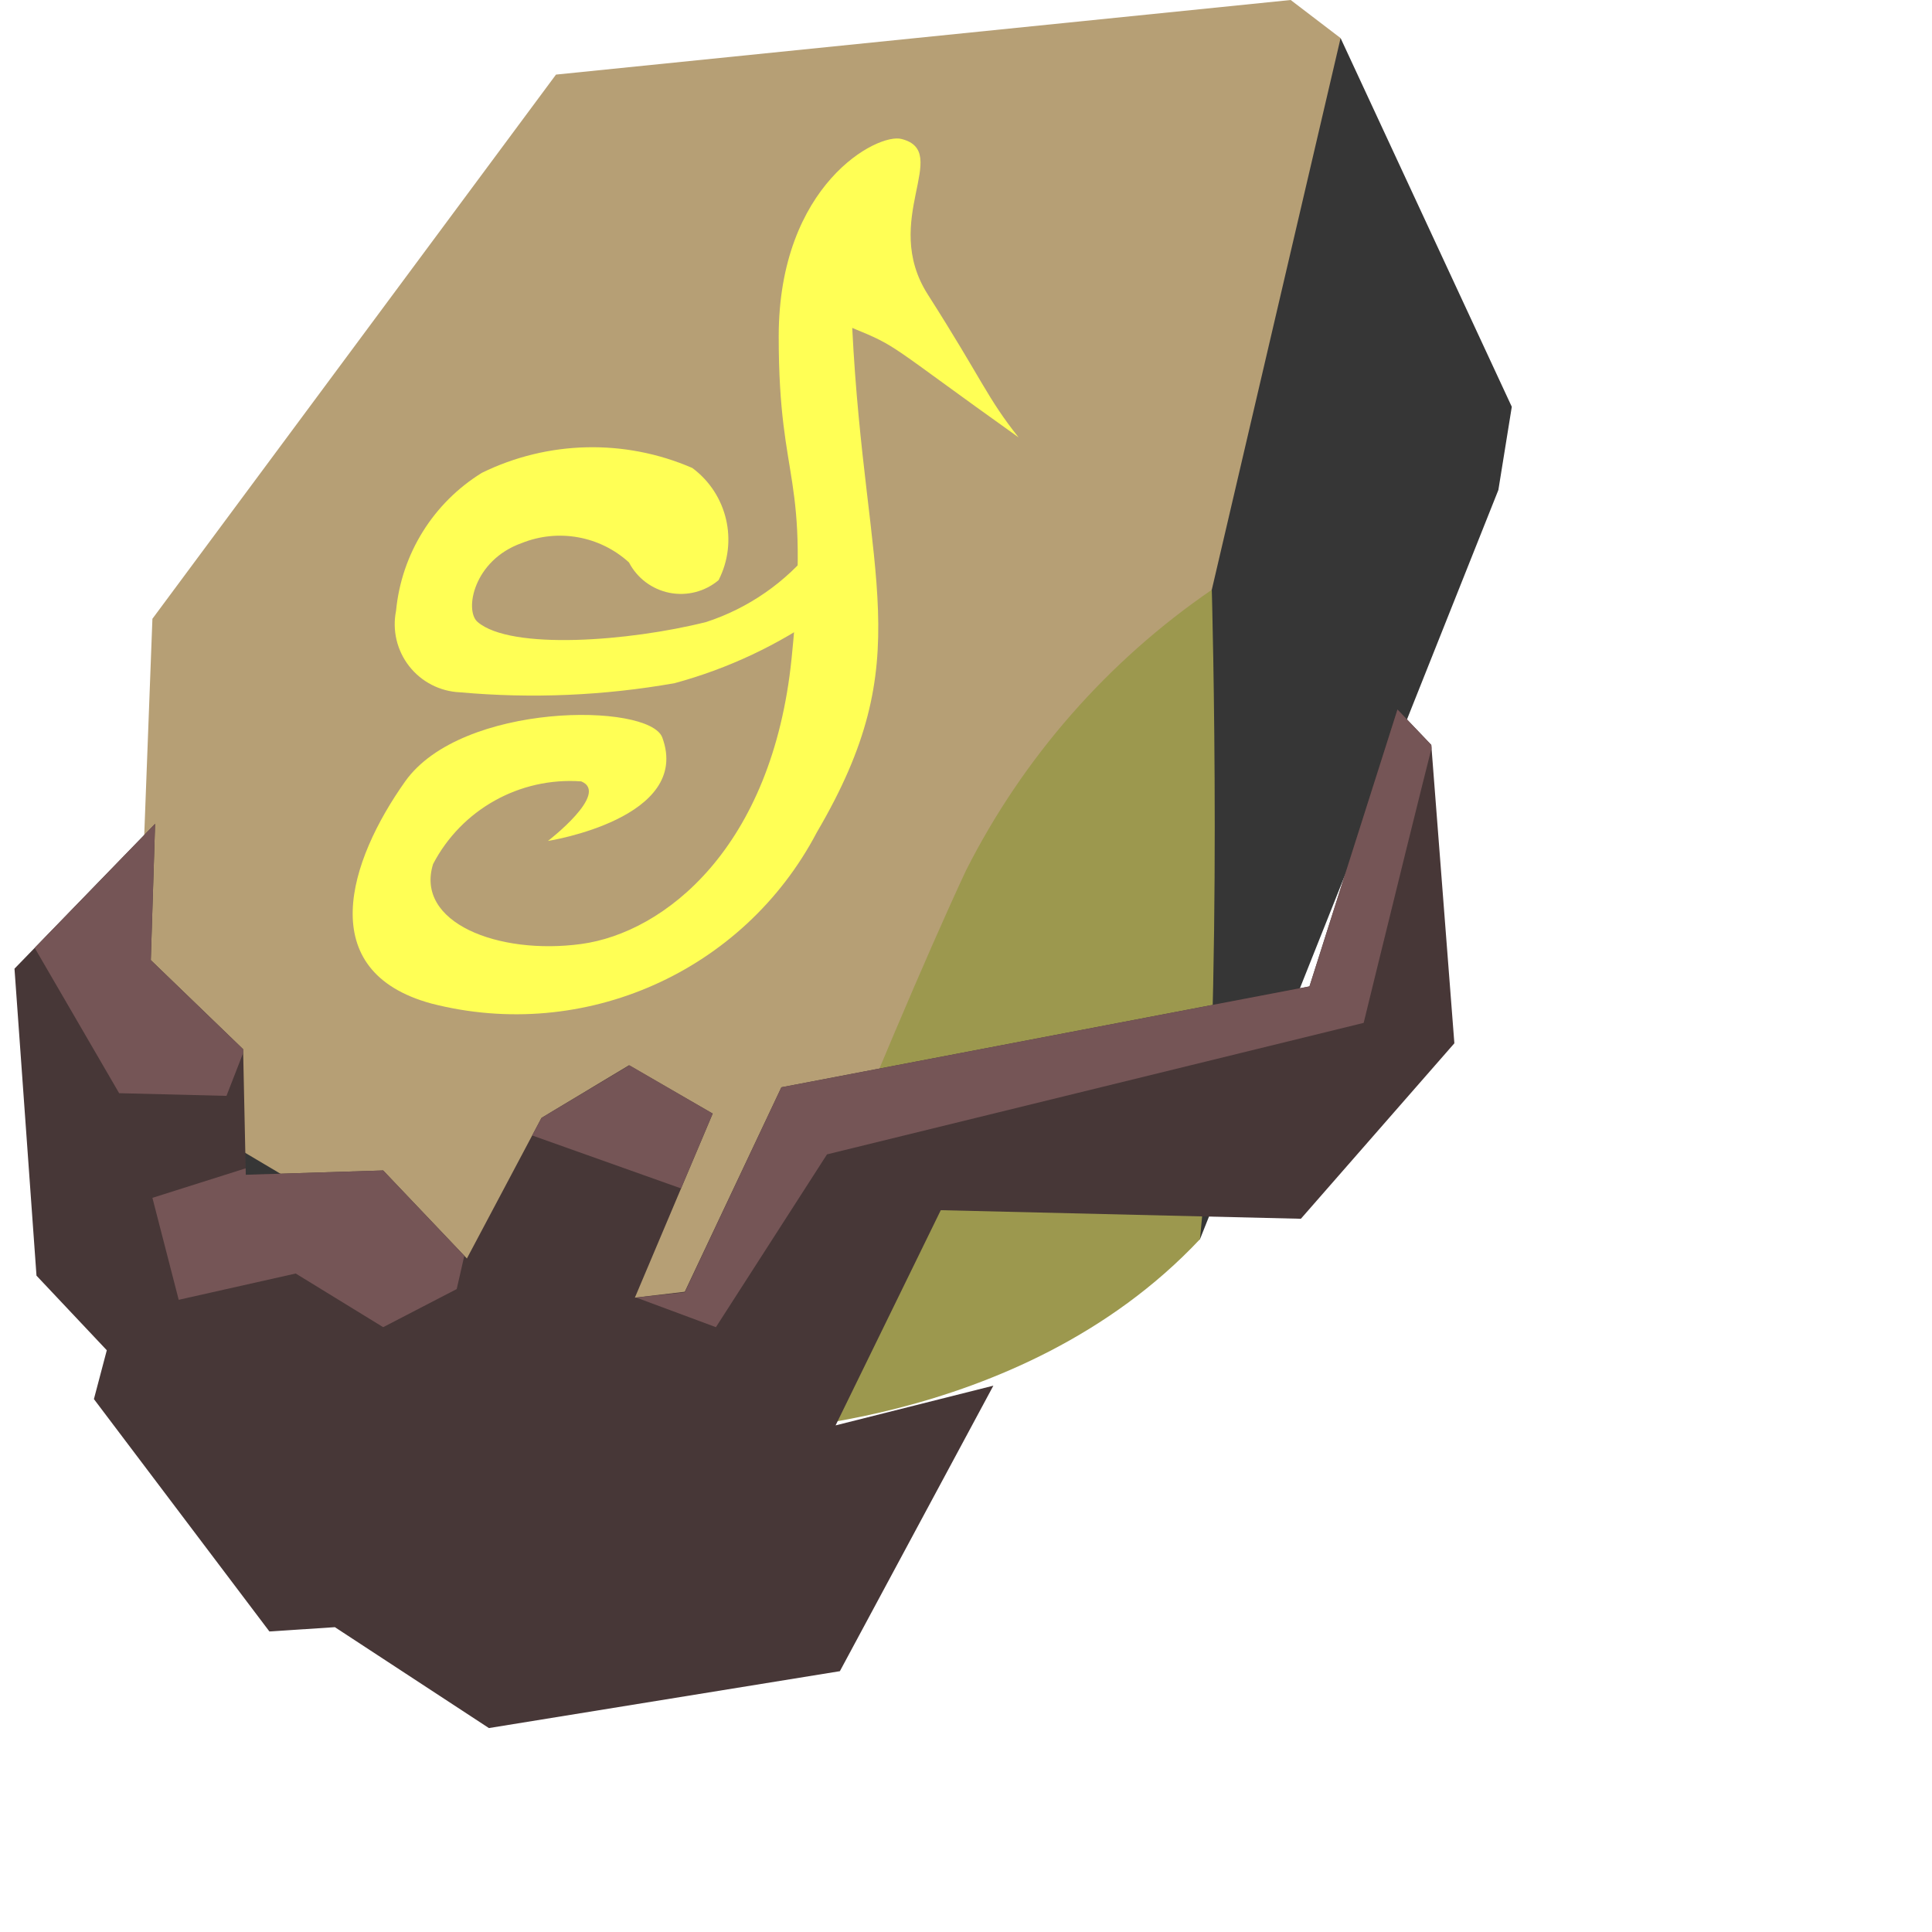
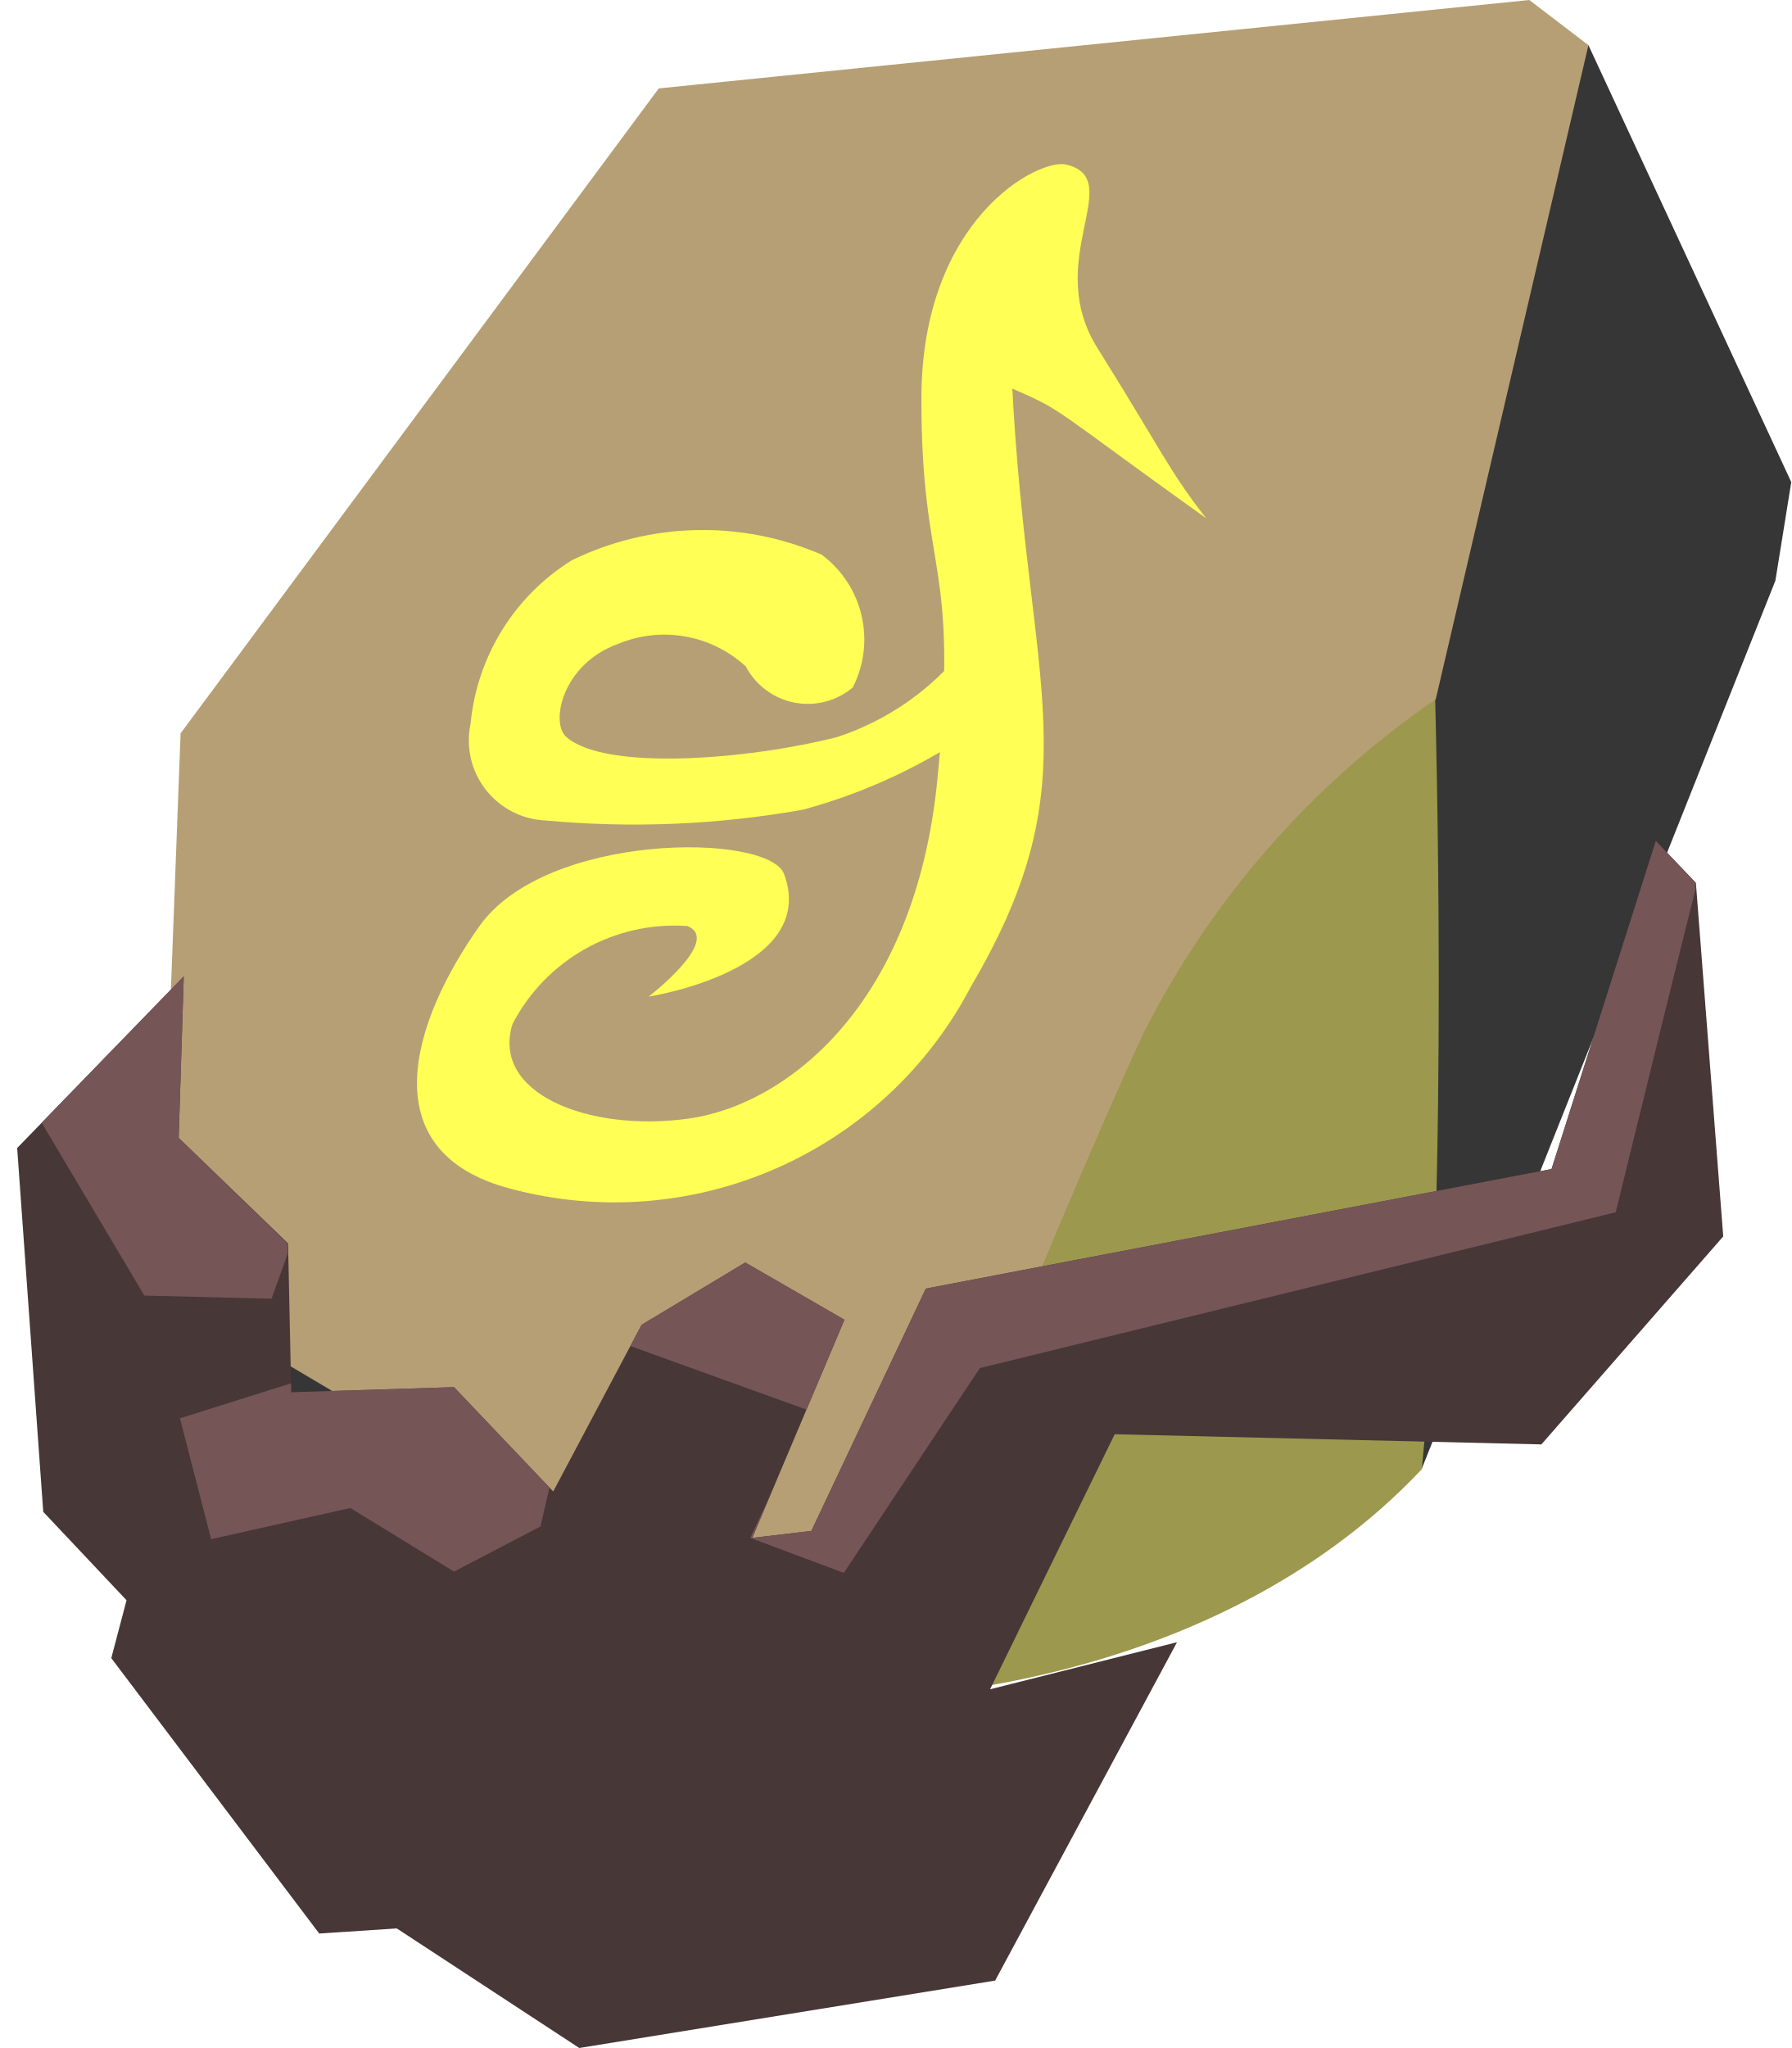
- <svg xmlns="http://www.w3.org/2000/svg" id="Rune-Gold" viewBox="0 0 36 36">
+ <svg xmlns="http://www.w3.org/2000/svg" id="Rune-Gold" viewBox="0 0 28.17 32.2">
  <defs>
    <style>
-       .cls-1 { fill: #473737; }
-       .cls-2 { fill: #363636; }
-       .cls-3 { fill: #b69f75; }
-       .cls-4 { fill: #9c984e; }
-       .cls-5 { fill: #ff5; }
-       .cls-6 { clip-path: url(#clip-path); }
-       .cls-7 { fill: #755556; }
+       .cls-1 {
+         fill: #473737;
+       }
+ 
+       .cls-2 {
+         fill: #363636;
+       }
+ 
+       .cls-3 {
+         fill: #b69f75;
+       }
+ 
+       .cls-4 {
+         fill: #9c984e;
+       }
+ 
+       .cls-5 {
+         fill: #ff5;
+       }
+ 
+       .cls-6 {
+         clip-path: url(#clip-path);
+       }
+ 
+       .cls-7 {
+         fill: #755556;
+       }
    </style>
-     <clipPath id="clip-path" transform="translate(-3.78 -1.9)">
-       <polygon class="cls-1" points="18.34 22.16 28.18 20.28 29.82 15.12 30.45 15.78 30.88 21.34 28.02 24.61 21.31 24.45 19.35 28.46 22.29 27.72 19.43 33.04 12.89 34.1 10.03 32.22 8.8 32.3 5.53 27.96 5.77 27.07 4.46 25.68 4.05 19.95 6.67 17.25 6.59 19.79 8.31 21.45 8.36 23.79 10.92 23.71 12.48 25.35 13.87 22.73 15.51 21.75 17.06 22.65 15.61 26.08 16.54 25.98 18.34 22.16" />
+     <clipPath id="clip-path" transform="translate(0.27)">
+       <polygon class="cls-1" points="14.29 20.26 24.13 18.38 25.77 13.22 26.39 13.88 26.83 19.44 23.97 22.71 17.26 22.55 15.3 26.56 18.24 25.82 15.38 31.14 8.83 32.2 5.97 30.32 4.74 30.4 1.47 26.07 1.72 25.16 0.41 23.77 0 18.05 2.62 15.35 2.54 17.89 4.25 19.55 4.31 21.89 6.87 21.81 8.43 23.45 9.82 20.83 11.45 19.85 13.01 20.75 11.56 24.18 12.49 24.07 14.29 20.26" />
    </clipPath>
  </defs>
  <polygon id="face3" class="cls-2" points="24.98 0.71 28.17 7.58 27.92 9.13 22.36 23.09 10.91 28.36 2.97 25.98 2.51 20.26 24.98 0.71" />
  <polygon id="face1" class="cls-3" points="2.51 20.26 2.84 11.53 10.36 1.39 24.05 0 24.98 0.71 22.58 10.99 12.98 26.47 2.51 20.26" />
-   <path id="face2" class="cls-4" d="M26.36,12.89a14,14,0,0,0-4.58,5.23c-1.53,3.27-4.37,10.47-4.37,10.47s5.35,0,8.73-3.6C26.58,20.63,26.36,12.89,26.36,12.89Z" transform="translate(-3.78 -1.9)" />
-   <path id="rune2" class="cls-5" d="M22.76,10.05c-.59-.74-.67-1.06-1.69-2.66-.89-1.39.45-2.66-.49-2.9-.44-.12-2.29.84-2.29,3.68s.6,2.47.24,6-2.37,5.11-3.92,5.32-3.1-.4-2.76-1.49a2.88,2.88,0,0,1,2.76-1.54c.54.22-.62,1.11-.62,1.11s2.69-.42,2.13-1.93c-.25-.65-3.74-.66-4.79.82S9.61,20,11.82,20.6A6.33,6.33,0,0,0,19,17.41c1.92-3.27.9-4.62.66-9.4C20.54,8.37,20.29,8.29,22.76,10.05Z" transform="translate(-3.78 -1.9)" />
-   <path id="rune1" class="cls-5" d="M18.94,12.1a4.24,4.24,0,0,1-2,1.39c-1.43.36-3.64.53-4.26,0-.25-.21-.08-1.15.82-1.47a1.91,1.91,0,0,1,2,.36,1.09,1.09,0,0,0,1.67.33,1.66,1.66,0,0,0-.49-2.09,4.68,4.68,0,0,0-3.92.09,3.4,3.4,0,0,0-1.6,2.57,1.27,1.27,0,0,0,1.19,1.52,15.16,15.16,0,0,0,4-.17,8.8,8.8,0,0,0,2.78-1.31Z" transform="translate(-3.78 -1.9)" />
+   <path id="face2" class="cls-4" d="M22.3,11a14.06,14.06,0,0,0-4.58,5.23c-1.52,3.27-4.36,10.47-4.36,10.47s5.34,0,8.73-3.6C22.52,18.73,22.3,11,22.3,11Z" transform="translate(0.27)" />
+   <path id="rune2" class="cls-5" d="M18.7,8.15C18.12,7.41,18,7.09,17,5.49c-.89-1.39.45-2.66-.49-2.9-.43-.12-2.29.84-2.29,3.68s.6,2.47.25,6-2.37,5.11-3.93,5.32-3.09-.4-2.75-1.49a2.87,2.87,0,0,1,2.75-1.54c.55.22-.61,1.11-.61,1.11s2.69-.42,2.13-1.93c-.25-.65-3.74-.66-4.79.82s-1.73,3.55.49,4.13A6.33,6.33,0,0,0,15,15.51c1.92-3.27.9-4.62.65-9.4C16.48,6.47,16.24,6.39,18.7,8.15Z" transform="translate(0.27)" />
+   <path id="rune1" class="cls-5" d="M14.89,10.2a4.23,4.23,0,0,1-2,1.39c-1.43.36-3.64.53-4.25,0-.26-.21-.08-1.15.82-1.47a1.89,1.89,0,0,1,2,.36,1.1,1.1,0,0,0,1.68.33,1.66,1.66,0,0,0-.49-2.09,4.7,4.7,0,0,0-3.93.09,3.41,3.41,0,0,0-1.59,2.57,1.26,1.26,0,0,0,1.18,1.52,15.14,15.14,0,0,0,4.05-.17,8.8,8.8,0,0,0,2.78-1.31Z" transform="translate(0.27)" />
  <g id="holder">
    <polygon class="cls-1" points="14.56 20.26 24.4 18.38 26.04 13.22 26.67 13.88 27.1 19.44 24.24 22.71 17.53 22.55 15.57 26.56 18.51 25.82 15.65 31.14 9.11 32.2 6.24 30.32 5.02 30.4 1.75 26.07 1.99 25.16 0.68 23.77 0.27 18.05 2.89 15.35 2.81 17.89 4.53 19.55 4.58 21.89 7.14 21.81 8.7 23.45 10.09 20.83 11.72 19.85 13.28 20.75 11.83 24.18 12.76 24.07 14.56 20.26" />
    <g class="cls-6">
-       <path id="highlight" class="cls-7" d="M30.83,14.41c-.11.28-1.64,6.55-1.64,6.55l-10,2.45-2.07,3.22-1.48-.55.93-2L13,22.81l-.71,3.11-1.37.71-1.63-1-2.18.49-.49-1.9,3.16-1-.71-3.65L8,22.32l-2-.05L3.78,18.45,7,14.69Z" transform="translate(-3.78 -1.9)" />
+       <path id="highlight" class="cls-7" d="M26.78,12.51c-.11.28-1.64,6.55-1.64,6.55l-10,2.45L13,24.73l-1.47-.55.93-2L8.94,20.91,8.23,24l-1.36.71-1.63-1-2.19.49-.49-1.9,3.17-1L5,17.64,4,20.42l-2-.05L-.27,16.55l3.21-3.76Z" transform="translate(0.27)" />
    </g>
  </g>
</svg>
